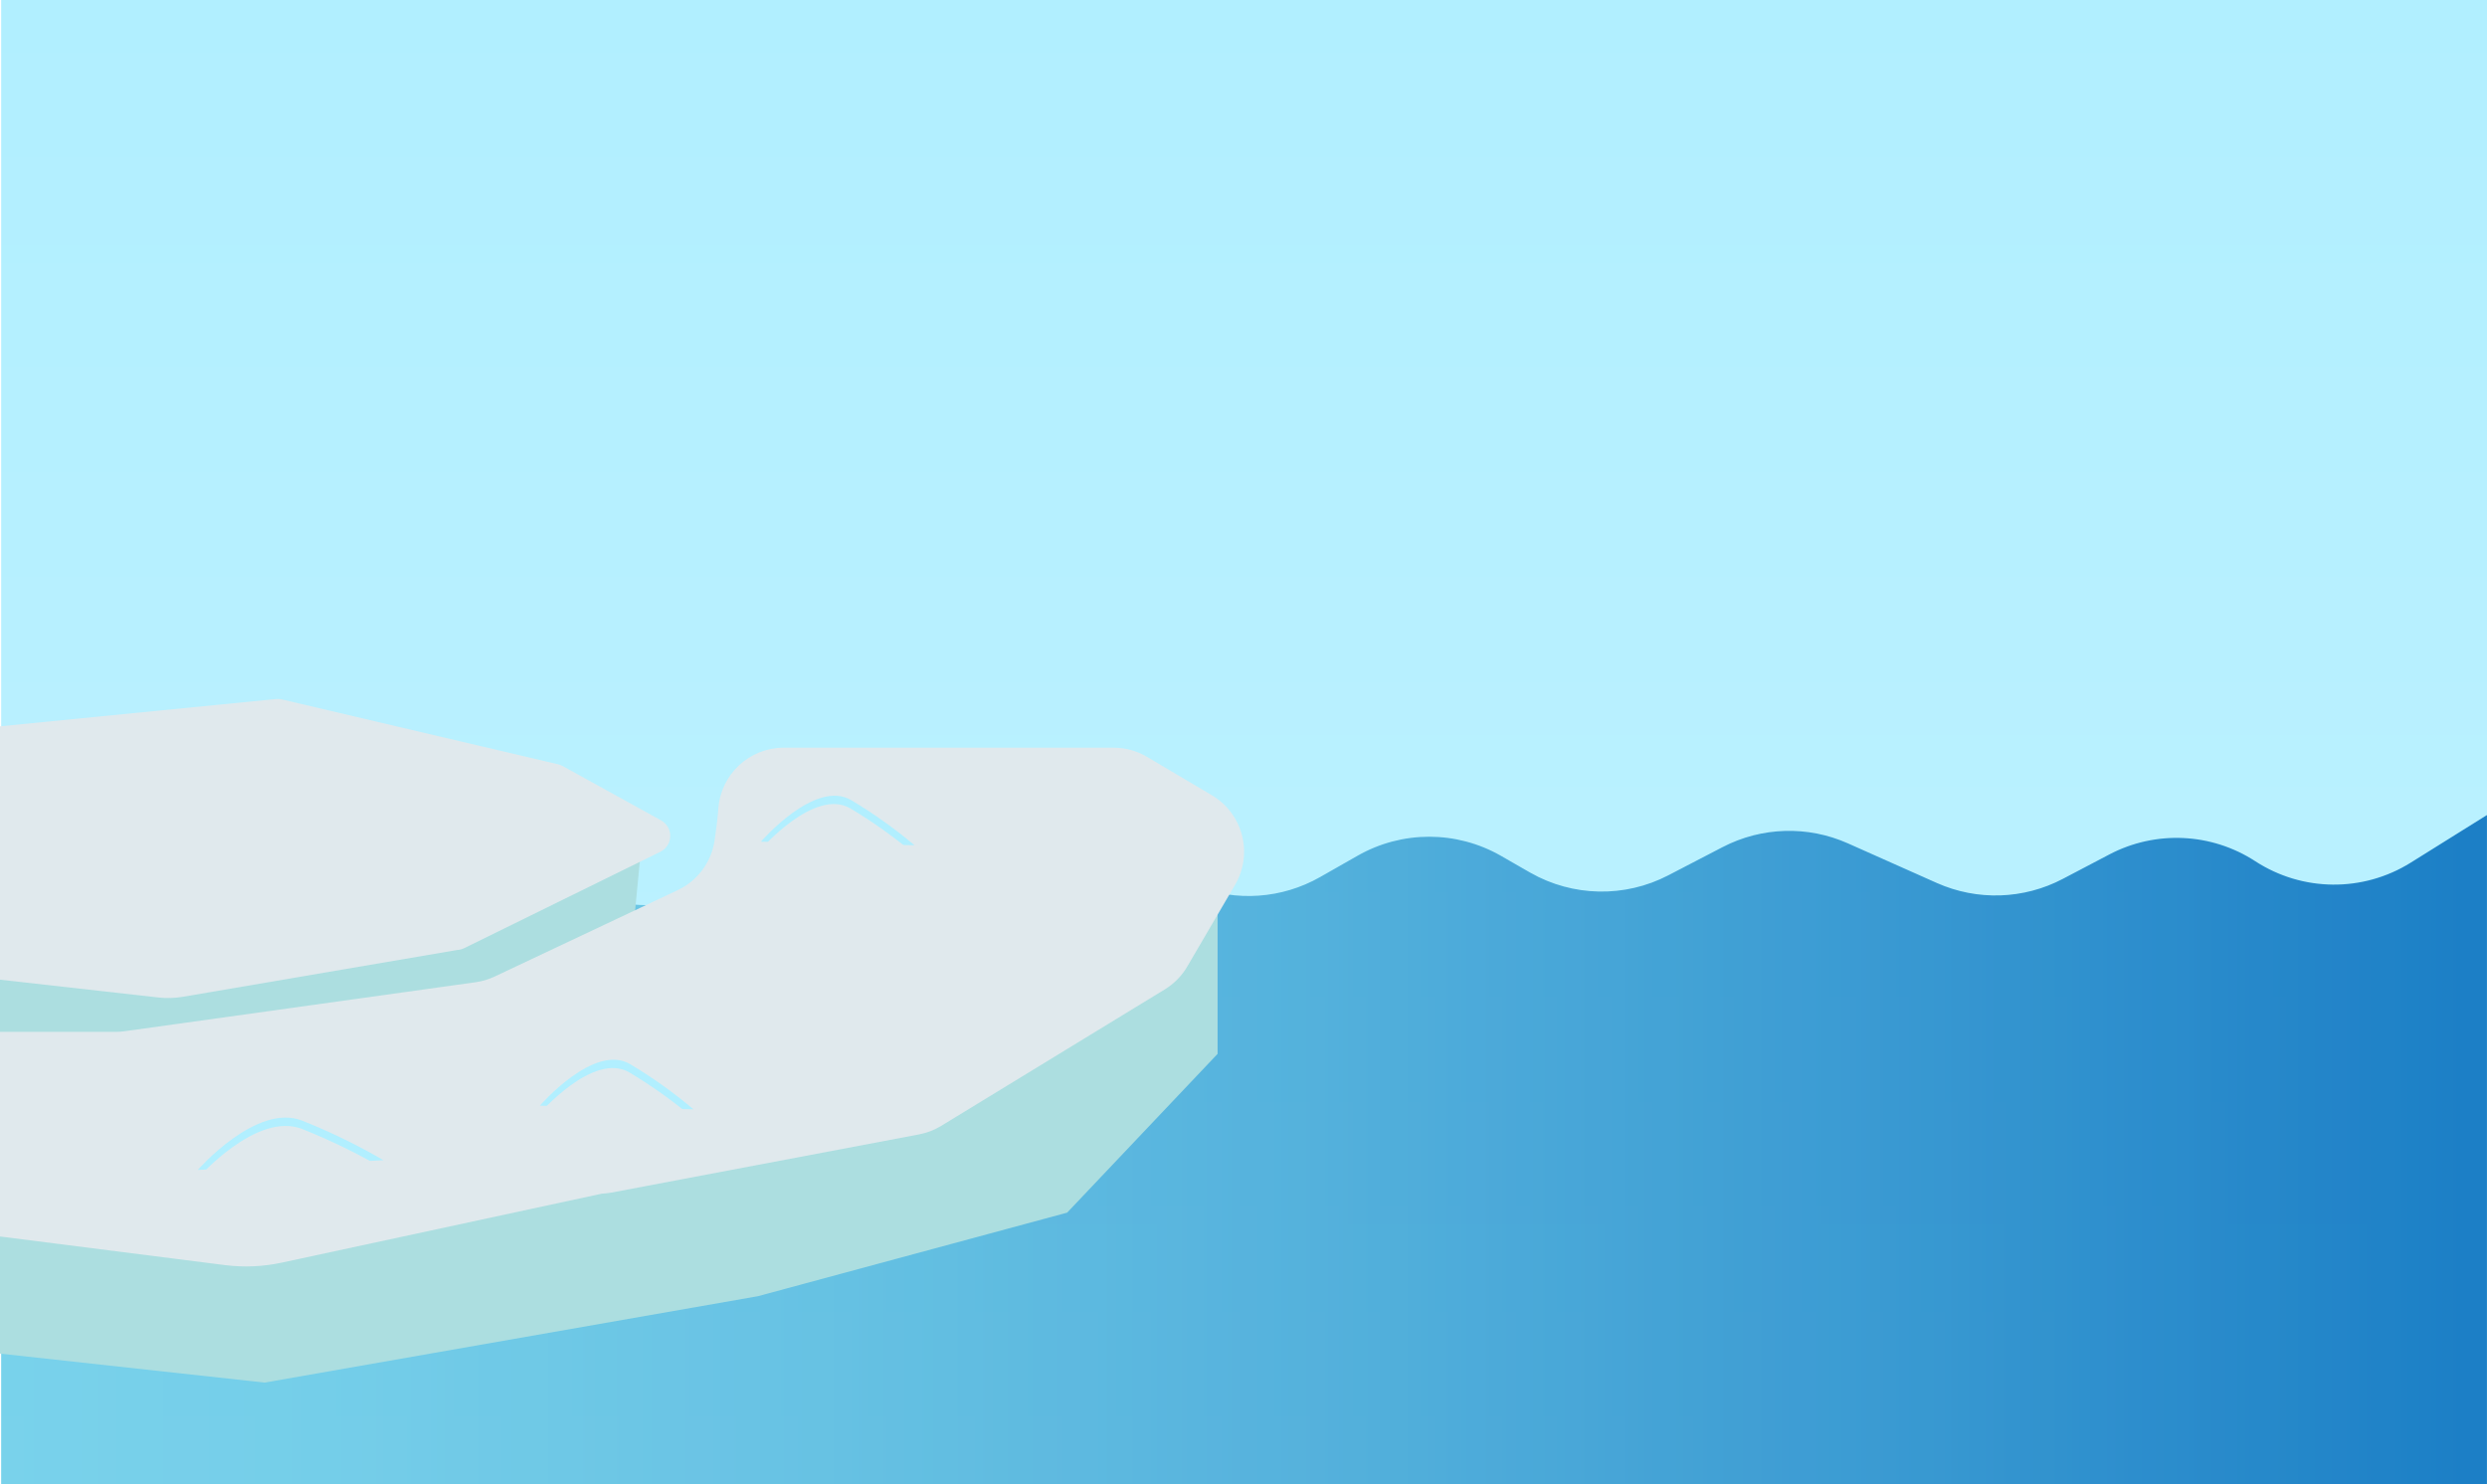
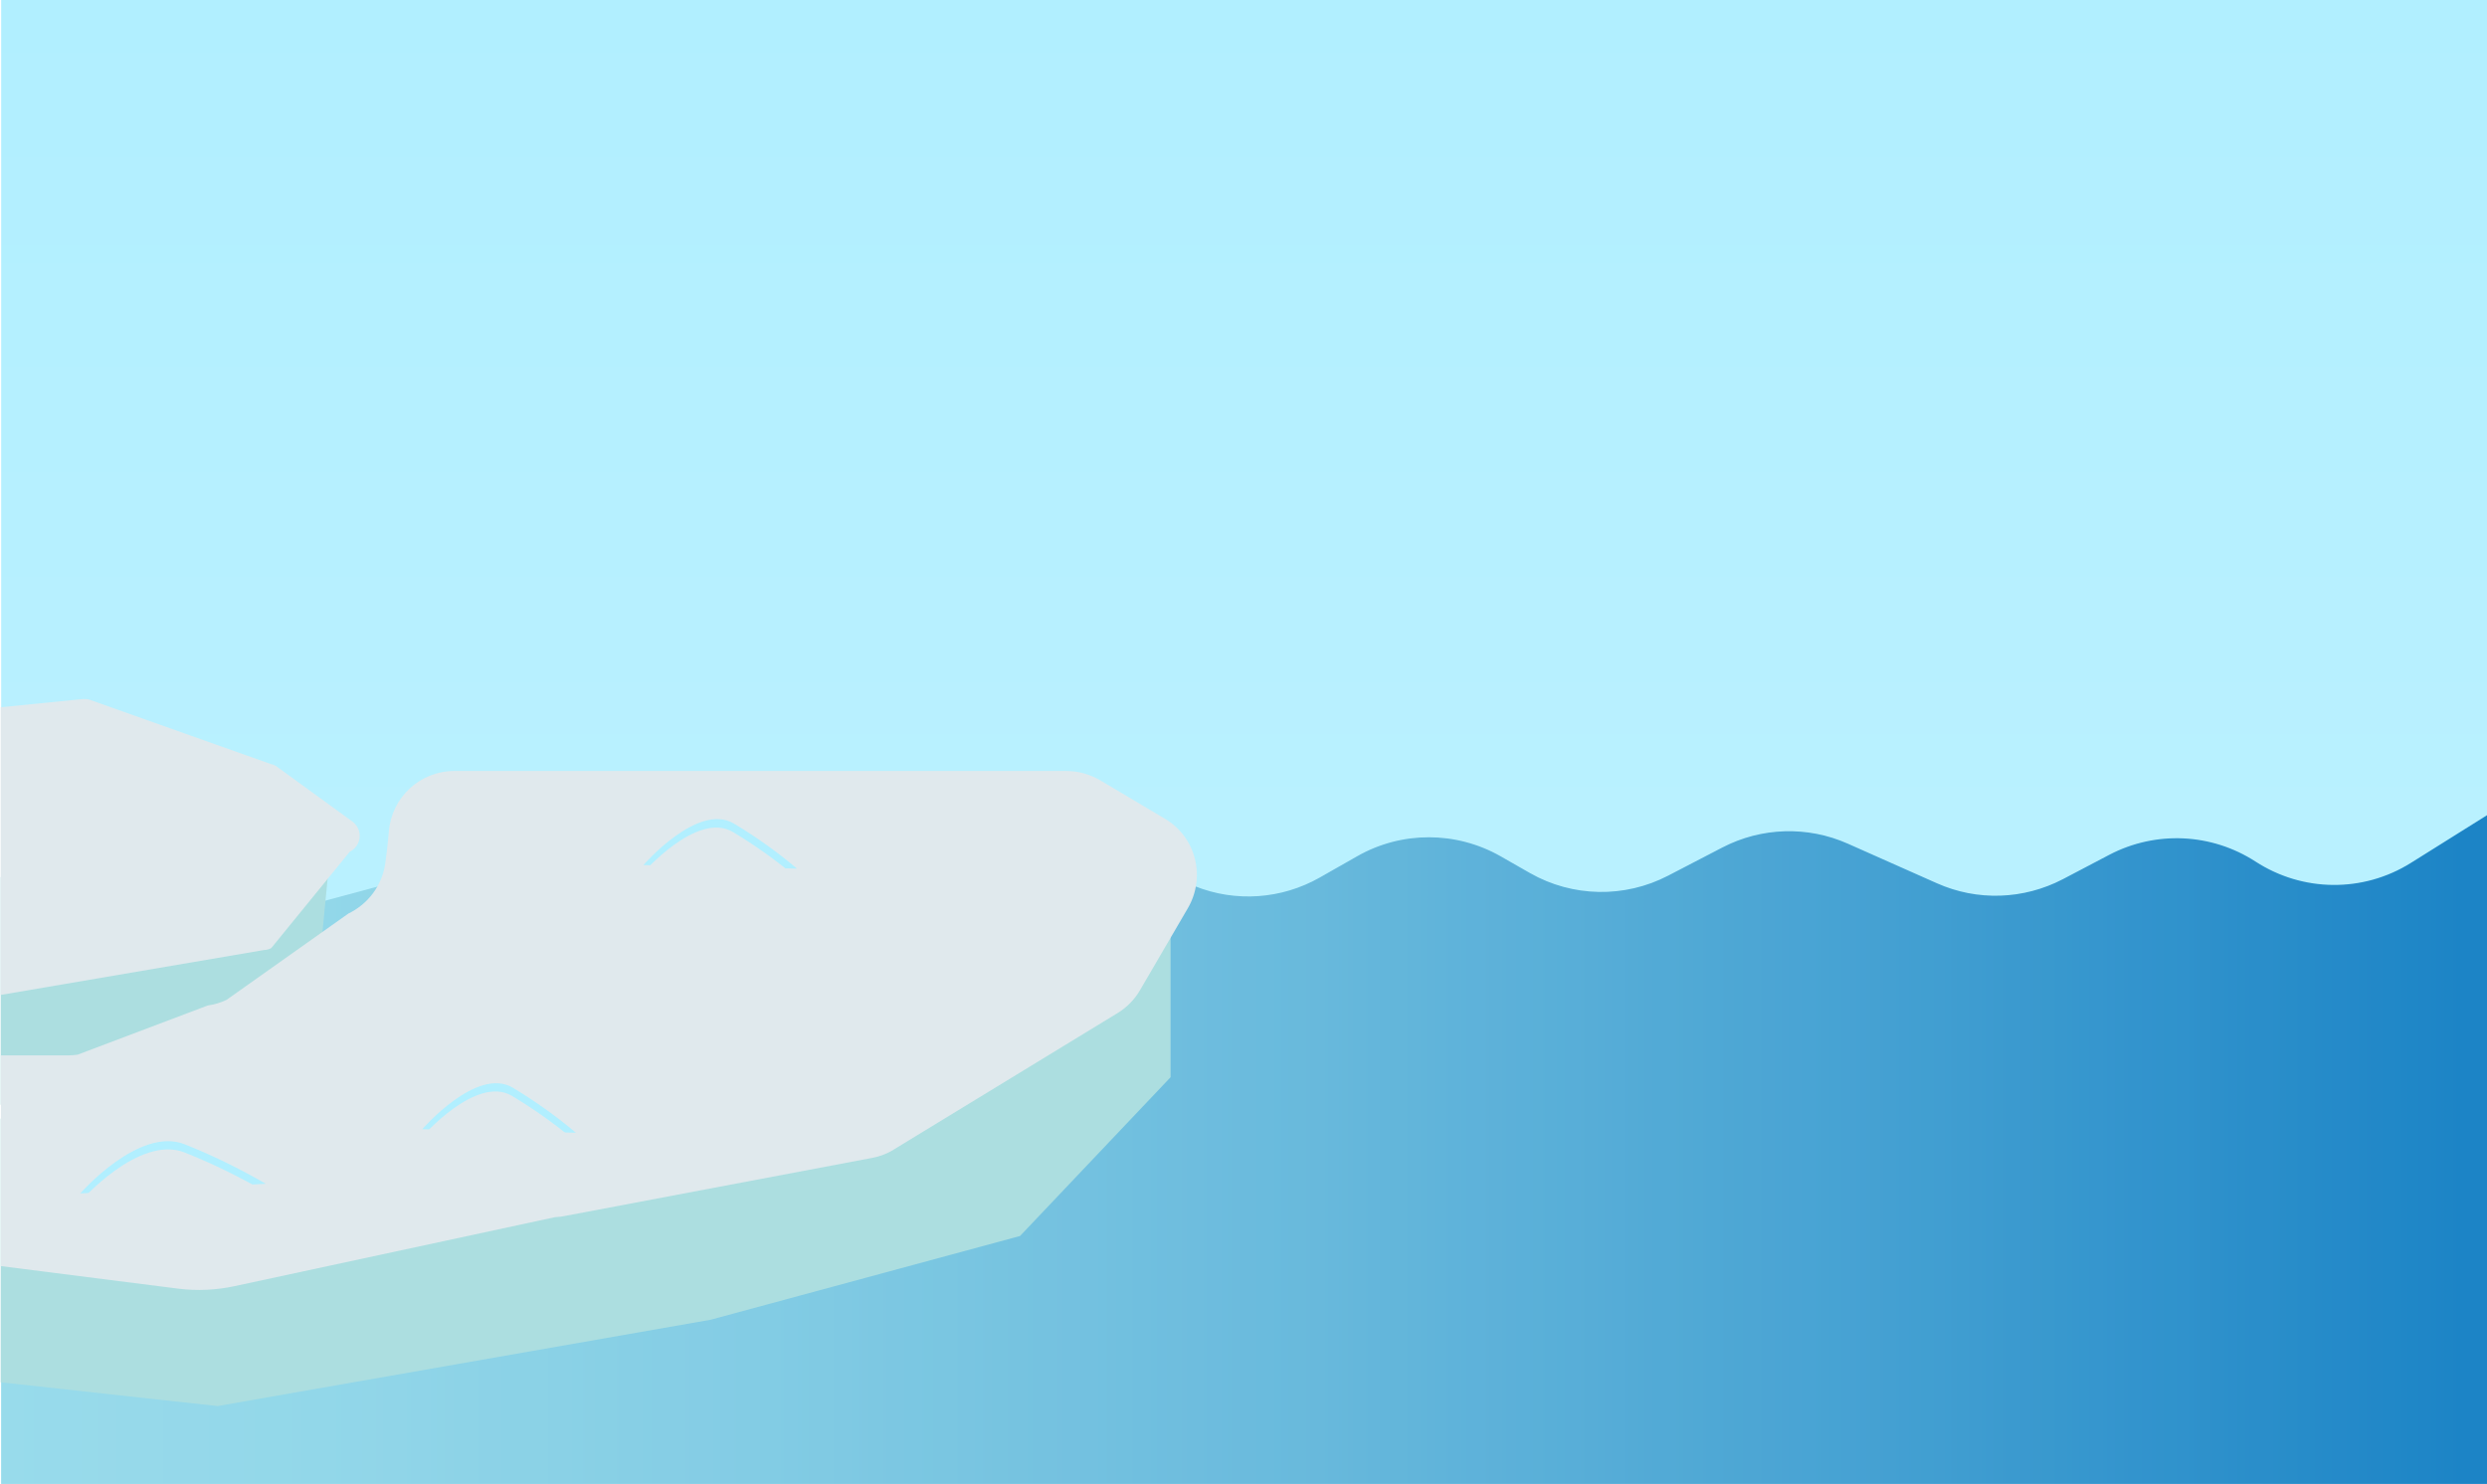
- <svg xmlns="http://www.w3.org/2000/svg" viewBox="0 0 1057.16 630.91">
-   <defs>
-     <style>.cls-1{isolation:isolate;}.cls-2{fill:url(#linear-gradient);}.cls-3{opacity:0.85;mix-blend-mode:multiply;fill:url(#linear-gradient-2);}.cls-4{fill:#acdee0;}.cls-5{fill:#e0e9ed;}.cls-6{fill:#b1efff;}</style>
-     <linearGradient id="linear-gradient" x1="528.83" y1="630.91" x2="528.83" gradientUnits="userSpaceOnUse">
-       <stop offset="0.01" stop-color="#bff2ff" />
-       <stop offset="1" stop-color="#b1efff" />
-     </linearGradient>
-     <linearGradient id="linear-gradient-2" x1="0.5" y1="488.74" x2="1057.16" y2="488.74" gradientUnits="userSpaceOnUse">
-       <stop offset="0" stop-color="#92d7e7" />
-       <stop offset="0.13" stop-color="#8bd2e5" />
-       <stop offset="0.31" stop-color="#78c5df" />
-       <stop offset="0.53" stop-color="#59afd6" />
-       <stop offset="0.76" stop-color="#2f92ca" />
-       <stop offset="0.99" stop-color="#0071bc" />
-     </linearGradient>
-   </defs>
-   <g class="cls-1">
-     <g id="Layer_2" data-name="Layer 2">
-       <g id="North_Pole_Background" data-name="North Pole Background">
-         <rect class="cls-2" x="0.5" width="1056.66" height="630.91" />
-         <path class="cls-3" d="M.5,387.56,37.29,374a61.41,61.41,0,0,1,40.65-.64L103,381.73a61.5,61.5,0,0,0,35.32,1.06l44.58-12a61.42,61.42,0,0,1,31.93,0l43.94,11.89a61.53,61.53,0,0,0,35.18-.93l28.93-9.5a61.42,61.42,0,0,1,35.5-.84l40.53,11.2a61.44,61.44,0,0,0,35-.67l27.74-8.83a61.43,61.43,0,0,1,41.24,1.43l5.23,2.08a61.42,61.42,0,0,0,53-3.73l16-9.11a61.41,61.41,0,0,1,60.78,0L650.47,371a61.39,61.39,0,0,0,58.68,1.14l23.09-12a61.37,61.37,0,0,1,53.28-1.58l37.77,16.83a61.43,61.43,0,0,0,53.57-1.74l19.76-10.38a61.41,61.41,0,0,1,62.07,2.89h0a61.43,61.43,0,0,0,66,.62l32.45-20.27V630.91H.5Z" />
-         <polygon class="cls-4" points="0 382.99 0 465.26 95.2 470.44 209.91 449.53 267.92 408.44 272.97 355.82 0 382.99" />
-         <path class="cls-5" d="M281,348.78l-41.82-23.1a7.32,7.32,0,0,0-1.92-.73L119.83,297.36a7.56,7.56,0,0,0-2.46-.17L0,308.79V416.51l67.31,7.56a37.11,37.11,0,0,0,10.47-.3L194.3,403.89a7.52,7.52,0,0,0,3-.77l83.41-41A7.52,7.52,0,0,0,281,348.78Z" />
-         <polygon class="cls-4" points="438.21 359.2 386.1 409.34 169.34 466.99 0 465.46 0 575.48 112.49 587.8 322.14 551.08 453.61 515.55 517.57 448.04 517.57 359.2 438.21 359.2" />
-         <path class="cls-5" d="M515.16,338.11l-27.62-16.35a27.85,27.85,0,0,0-14.19-3.88H333.14a27.88,27.88,0,0,0-27.78,25.81c-.36,4.77-1,9.58-1.64,13.86a27.79,27.79,0,0,1-15.63,20.88l-77.82,36.74a27.84,27.84,0,0,1-8,2.4L53,438.42a27.47,27.47,0,0,1-3.85.27H0v87l95.86,12.19a71.71,71.71,0,0,0,23.87-1.07l136.14-29.34A28.56,28.56,0,0,0,260,507l130.72-24.72a28,28,0,0,0,9.33-3.6l95.09-58.05a27.83,27.83,0,0,0,9.53-9.7L525,376.16A27.86,27.86,0,0,0,515.16,338.11Z" />
-         <path class="cls-6" d="M84.07,497.39s25-28.63,44.43-20.93A261.17,261.17,0,0,1,163,493.25Z" />
-         <path class="cls-5" d="M84.07,500.94s25-28.62,44.43-20.93A261.17,261.17,0,0,1,163,496.8Z" />
-         <path class="cls-6" d="M323.45,357.83s23.06-26.72,38.36-17.66a204.07,204.07,0,0,1,26.93,19.19Z" />
-         <path class="cls-5" d="M323.14,361.37s23.06-26.72,38.36-17.66a204.07,204.07,0,0,1,26.93,19.19Z" />
-         <path class="cls-6" d="M229.48,470.07s23.07-26.72,38.37-17.66a203.84,203.84,0,0,1,26.92,19.2Z" />
-         <path class="cls-5" d="M229.18,473.61s23.06-26.72,38.36-17.66a203.56,203.56,0,0,1,26.93,19.2Z" />
-       </g>
-     </g>
-   </g>
+ <svg xmlns="http://www.w3.org/2000/svg" version="1.1" id="Layer_1" x="0px" y="0px" viewBox="509 -295.9 1057.2 630.9" style="enable-background:new 509 -295.9 1057.2 630.9;" xml:space="preserve">
+   <style type="text/css">
+ 	.st0{fill:url(#SVGID_1_);}
+ 	.st1{opacity:0.85;fill:url(#SVGID_2_);enable-background:new    ;}
+ 	.st2{fill:#ACDEE0;}
+ 	.st3{fill:#E0E9ED;}
+ 	.st4{fill:#B1EFFF;}
+ </style>
+   <linearGradient id="SVGID_1_" gradientUnits="userSpaceOnUse" x1="1037.83" y1="-296.82" x2="1037.83" y2="334.09" gradientTransform="matrix(1 0 0 -1 0 38.1801)">
+     <stop offset="1.000000e-002" style="stop-color:#BFF2FF" />
+     <stop offset="1" style="stop-color:#B1EFFF" />
+   </linearGradient>
+   <rect x="509.5" y="-295.9" class="st0" width="1056.7" height="630.9" />
+   <linearGradient id="SVGID_2_" gradientUnits="userSpaceOnUse" x1="509.5" y1="-154.62" x2="1566.14" y2="-154.62" gradientTransform="matrix(1 0 0 -1 0 38.1801)">
+     <stop offset="0" style="stop-color:#92D7E7" />
+     <stop offset="0.13" style="stop-color:#8BD2E5" />
+     <stop offset="0.31" style="stop-color:#78C5DF" />
+     <stop offset="0.53" style="stop-color:#59AFD6" />
+     <stop offset="0.76" style="stop-color:#2F92CA" />
+     <stop offset="0.99" style="stop-color:#0071BC" />
+   </linearGradient>
+   <path class="st1" d="M509.5,91.7l36.8-13.6c13.1-4.8,27.4-5,40.7-0.6l25.1,8.4c11.4,3.8,23.7,4.2,35.3,1.1l44.6-12  c10.5-2.8,21.5-2.8,31.9,0l43.9,11.9c11.6,3.1,23.8,2.8,35.2-0.9l28.9-9.5c11.5-3.8,23.8-4.1,35.5-0.8l40.5,11.2  c11.5,3.2,23.6,2.9,35-0.7l27.7-8.8c13.5-4.3,28.1-3.8,41.2,1.4l5.2,2.1c17.3,6.9,36.8,5.5,53-3.7l16-9.1  c18.8-10.7,41.9-10.7,60.8,0l12.6,7.2c18.1,10.3,40.2,10.7,58.7,1.1l23.1-12c16.6-8.6,36.2-9.2,53.3-1.6l37.8,16.8  c17.2,7.7,36.9,7,53.6-1.7l19.8-10.4c19.7-10.3,43.4-9.2,62.1,2.9l0,0c20,13,45.7,13.3,66,0.6l32.4-20.3V335H509.5V91.7z" />
+   <polygon class="st2" points="509.3,77 509.3,173.8 522.2,174.5 636.9,153.6 644.9,112.5 650,59.9 " />
+   <path class="st3" d="M661.1,56.1c-0.7-1.4-1.8-2.5-3.1-3.3l-31.8-23.1c-0.6-0.3-1.2-0.6-1.9-0.7L546.8,1.5c-0.8-0.2-1.6-0.2-2.5-0.2  l-35,3.5v122.3l112-19.1c1,0,2.1-0.3,3-0.8l33.4-41C661.4,64.4,663,59.9,661.1,56.1z" />
+   <polygon class="st2" points="927.2,73.3 875.1,123.4 658.3,181.1 509.3,179.7 509.3,291.8 601.5,301.9 811.1,265.2 942.6,229.6   1006.6,162.1 1006.6,73.3 " />
+   <path class="st3" d="M1004.2,52.2l-27.6-16.4c-4.3-2.5-9.2-3.9-14.2-3.9H702.1c-14.6,0-26.7,11.3-27.8,25.8c-0.4,4.8-1,9.6-1.6,13.9  c-1.4,9.1-7.3,16.9-15.6,20.9l-51.8,36.7c-2.5,1.2-5.2,2-8,2.4L542,152.5c-1.3,0.2-2.6,0.3-3.8,0.3h-28.8v89.6l75.5,9.6  c8,1,16,0.6,23.9-1.1l136.1-29.3c1.4-0.1,2.8-0.2,4.1-0.5l130.7-24.7c3.3-0.6,6.5-1.8,9.3-3.6l95.1-58c3.9-2.4,7.2-5.7,9.5-9.7  l20.3-34.8C1021.7,77,1017.4,60,1004.2,52.2z" />
+   <path class="st4" d="M543.1,211.5c0,0,25-28.6,44.4-20.9c11.9,4.7,23.4,10.4,34.5,16.8L543.1,211.5z" />
+   <path class="st3" d="M543.1,215c0,0,25-28.6,44.4-20.9c11.9,4.7,23.4,10.4,34.5,16.8L543.1,215z" />
+   <path class="st4" d="M782.5,71.9c0,0,23.1-26.7,38.4-17.7c9.5,5.7,18.5,12.1,26.9,19.2L782.5,71.9z" />
+   <path class="st3" d="M782.1,75.5c0,0,23.1-26.7,38.4-17.7C830,63.5,839,69.9,847.4,77L782.1,75.5z" />
+   <path class="st4" d="M688.5,184.2c0,0,23.1-26.7,38.4-17.7c9.5,5.7,18.5,12.1,26.9,19.2L688.5,184.2z" />
+   <path class="st3" d="M688.2,187.7c0,0,23.1-26.7,38.4-17.7c9.5,5.7,18.5,12.1,26.9,19.2L688.2,187.7z" />
</svg>
